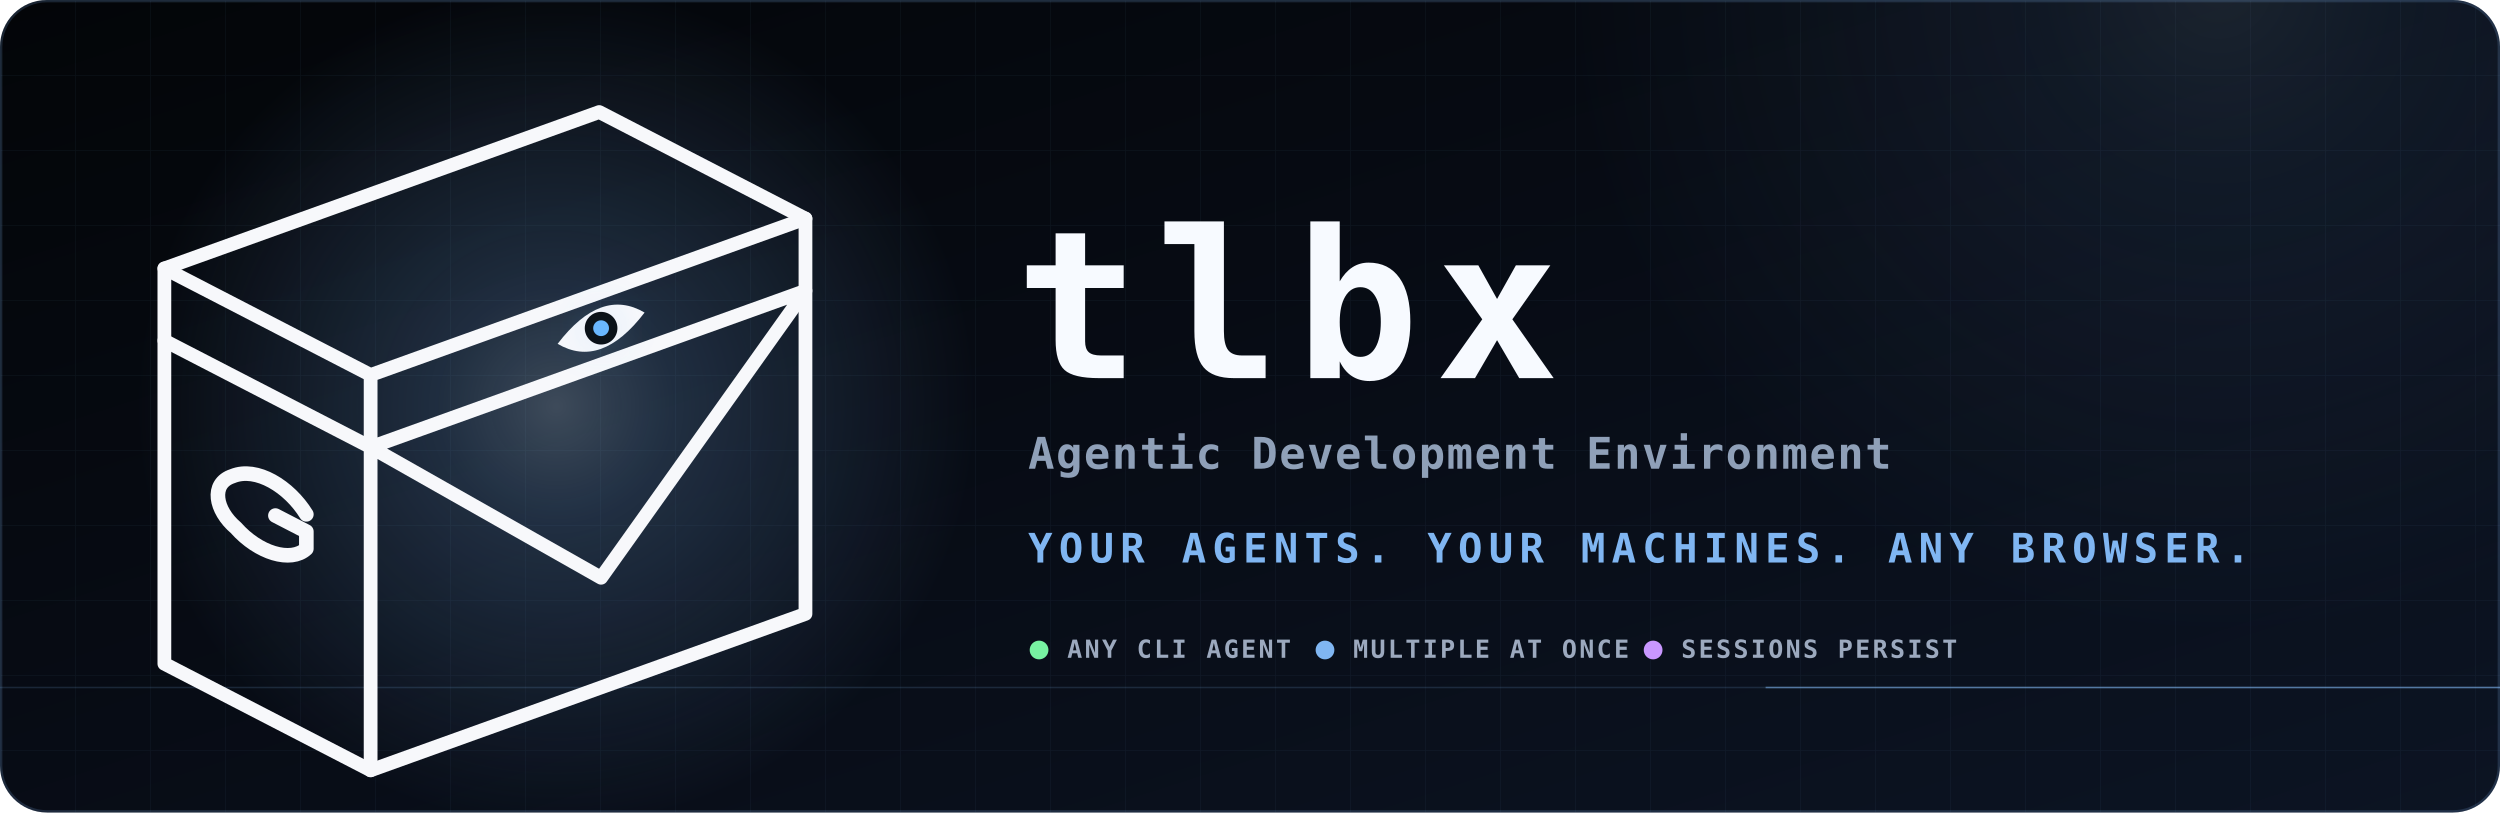
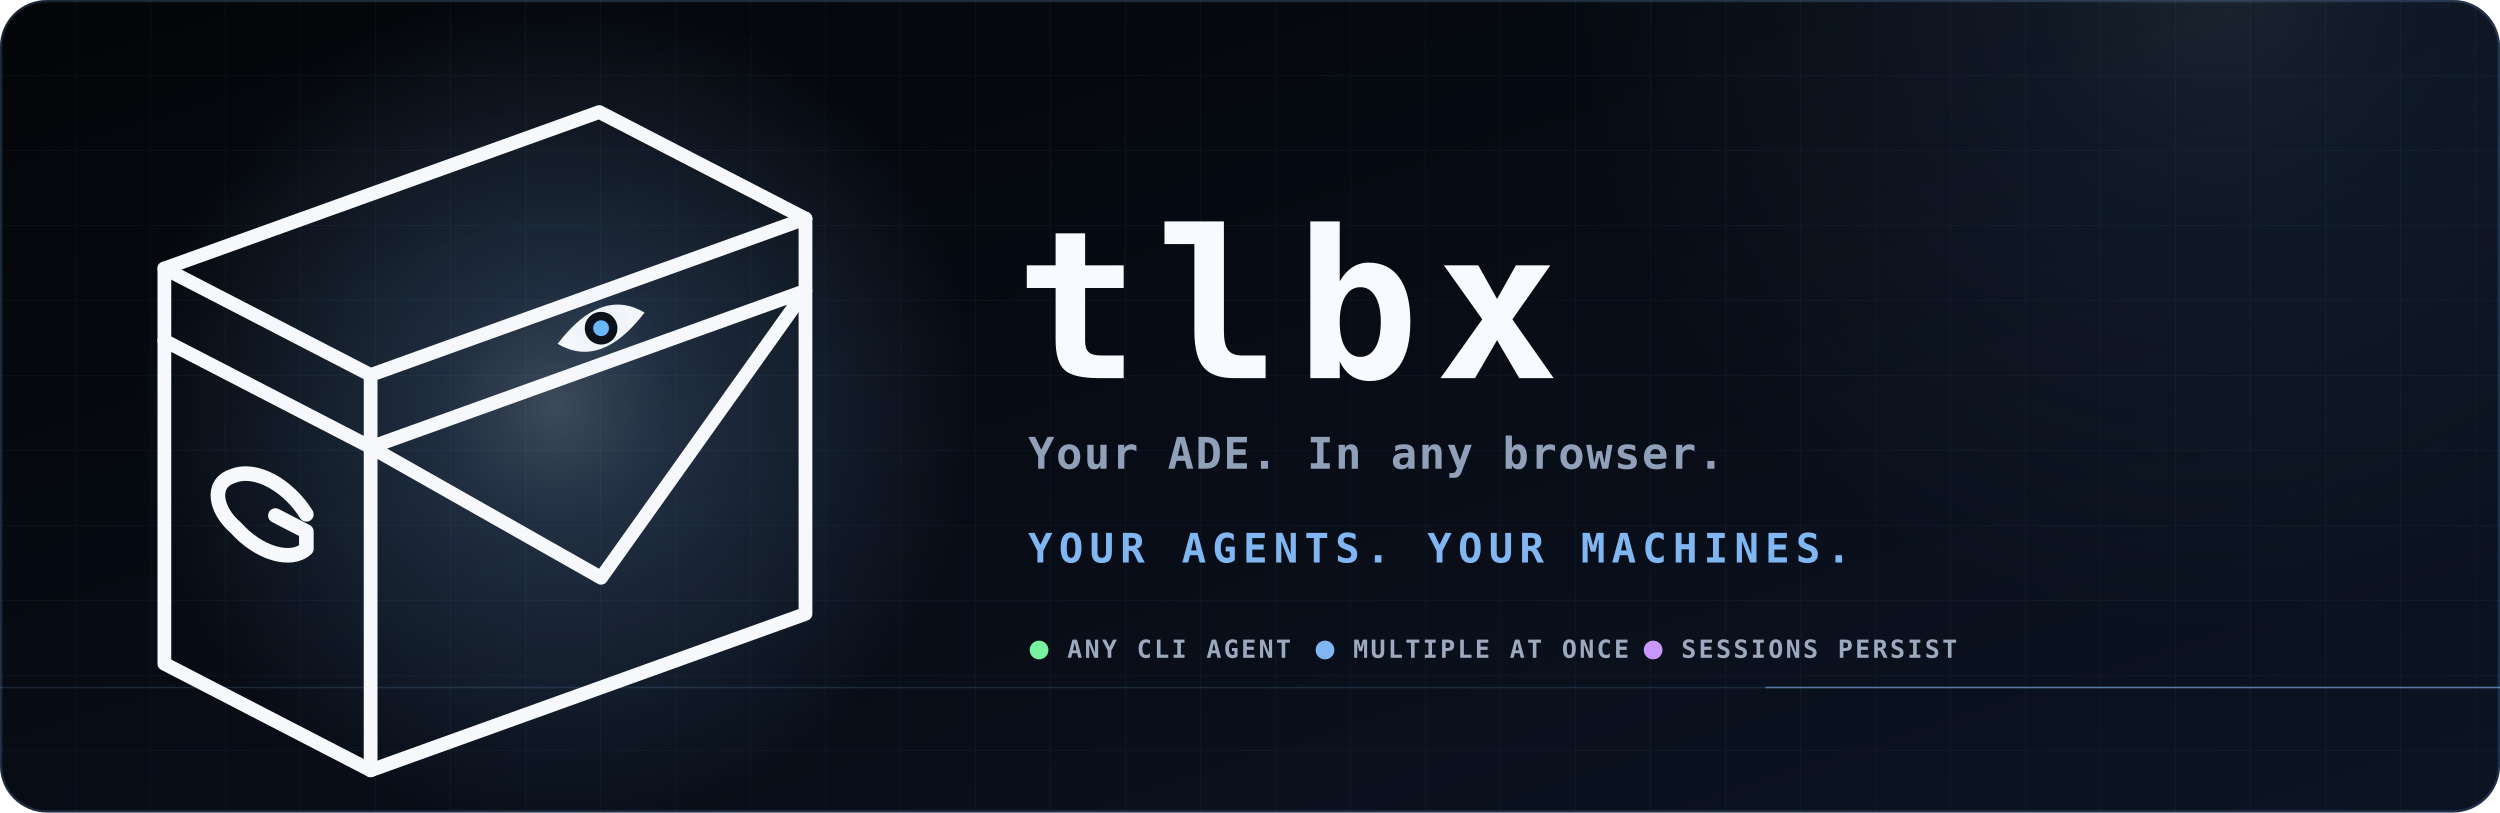
<svg xmlns="http://www.w3.org/2000/svg" width="1600" height="520" viewBox="0 0 1600 520" role="img" aria-labelledby="title desc">
  <defs>
    <linearGradient id="bg" x1="0" y1="0" x2="1" y2="1">
      <stop offset="0" stop-color="#030508" />
      <stop offset="0.55" stop-color="#080d17" />
      <stop offset="1" stop-color="#0c1423" />
    </linearGradient>
    <radialGradient id="signal" cx="50%" cy="50%" r="50%">
      <stop offset="0" stop-color="#bfe0ff" stop-opacity="0.95" />
      <stop offset="0.28" stop-color="#80b6f2" stop-opacity="0.65" />
      <stop offset="1" stop-color="#80b6f2" stop-opacity="0" />
    </radialGradient>
    <filter id="dotGlow" x="-300%" y="-300%" width="700%" height="700%">
      <feGaussianBlur stdDeviation="12" result="blur" />
      <feMerge>
        <feMergeNode in="blur" />
        <feMergeNode in="SourceGraphic" />
      </feMerge>
    </filter>
    <pattern id="grid" width="48" height="48" patternUnits="userSpaceOnUse">
      <path d="M48 0H0V48" fill="none" stroke="#80b6f2" stroke-opacity="0.055" />
    </pattern>
    <clipPath id="frame">
      <rect width="1600" height="520" rx="30" />
    </clipPath>
    <symbol id="tlbxToolboxMark" viewBox="0 0 400 400">
      <g fill="none" stroke="#f7f8fb" stroke-width="8" stroke-linecap="round" stroke-linejoin="round">
        <path d="M12 98 265 7 385 69 385 299 132 390 12 328Z" />
        <path d="M12 98 132 160 385 69M12 140 132 202 385 111M132 160V390M132 202 266.09 277.97 385 111" />
      </g>
      <path d="M240.79 141.87Q266.09 108.77 291.39 123.67Q266.09 156.77 240.79 141.87Z" fill="#f7f8fb" />
      <circle cx="266.09" cy="132.77" r="9.5" fill="#05070b" />
      <circle cx="266.09" cy="132.77" r="4.6" fill="#69b7ff" filter="url(#dotGlow)" />
      <path d="M94.6 241.077C84.6 224.91 65.6 213.093 51.6 218.86C38.6 223.143 41.6 238.693 53.6 248.893C66.6 263.61 85.6 269.427 94.6 261.077V251.077L76.6 241.777" fill="none" stroke="#f7f8fb" stroke-width="8.5" stroke-linecap="round" stroke-linejoin="round" />
    </symbol>
  </defs>
  <g clip-path="url(#frame)">
    <rect width="1600" height="520" fill="url(#bg)" />
    <rect width="1600" height="520" fill="url(#grid)" />
    <circle cx="356" cy="260" r="270" fill="url(#signal)" opacity="0.32" />
    <circle cx="1420" cy="-10" r="420" fill="url(#signal)" opacity="0.12" />
    <path d="M0 440H1600" stroke="#80b6f2" stroke-opacity="0.16" />
    <path d="M1130 440h470" stroke="#80b6f2" stroke-opacity="0.55" />
    <use href="#tlbxToolboxMark" x="92" y="64" width="440" height="440" aria-label="tlbx toolbox logo" />
    <g font-family="ui-monospace, SFMono-Regular, Menlo, Consolas, monospace">
      <text x="650" y="242" fill="#f7faff" font-size="132" font-weight="700" letter-spacing="10">tlbx</text>
-       <text x="658" y="300" font-size="28" font-weight="700" letter-spacing="1" fill="#8fa0b8">Agentic Development Environment</text>
-       <text x="658" y="360" fill="#80b6f2" font-size="26" font-weight="700" letter-spacing="4">YOUR AGENTS. YOUR MACHINES. ANY BROWSER.</text>
+       <text x="658" y="300" font-size="28" font-weight="700" letter-spacing="1" fill="#8fa0b8">Your ADE. In any browser.</text>
+       <text x="658" y="360" fill="#80b6f2" font-size="26" font-weight="700" letter-spacing="4">YOUR AGENTS. YOUR MACHINES.</text>
    </g>
    <g transform="translate(658 421)" font-family="ui-monospace, SFMono-Regular, Menlo, Consolas, monospace" font-size="16" font-weight="700" letter-spacing="1.5">
      <circle cx="7" cy="-5" r="6" fill="#77f2a1" />
      <text x="25" y="0" fill="#9ca9be">ANY CLI AGENT</text>
      <circle cx="190" cy="-5" r="6" fill="#80b6f2" />
      <text x="208" y="0" fill="#9ca9be">MULTIPLE AT ONCE</text>
      <circle cx="400" cy="-5" r="6" fill="#c997ff" />
      <text x="418" y="0" fill="#9ca9be">SESSIONS PERSIST</text>
    </g>
  </g>
  <rect x="0.75" y="0.75" width="1598.5" height="518.5" rx="29.25" fill="none" stroke="#80b6f2" stroke-opacity="0.18" stroke-width="1.5" />
</svg>
